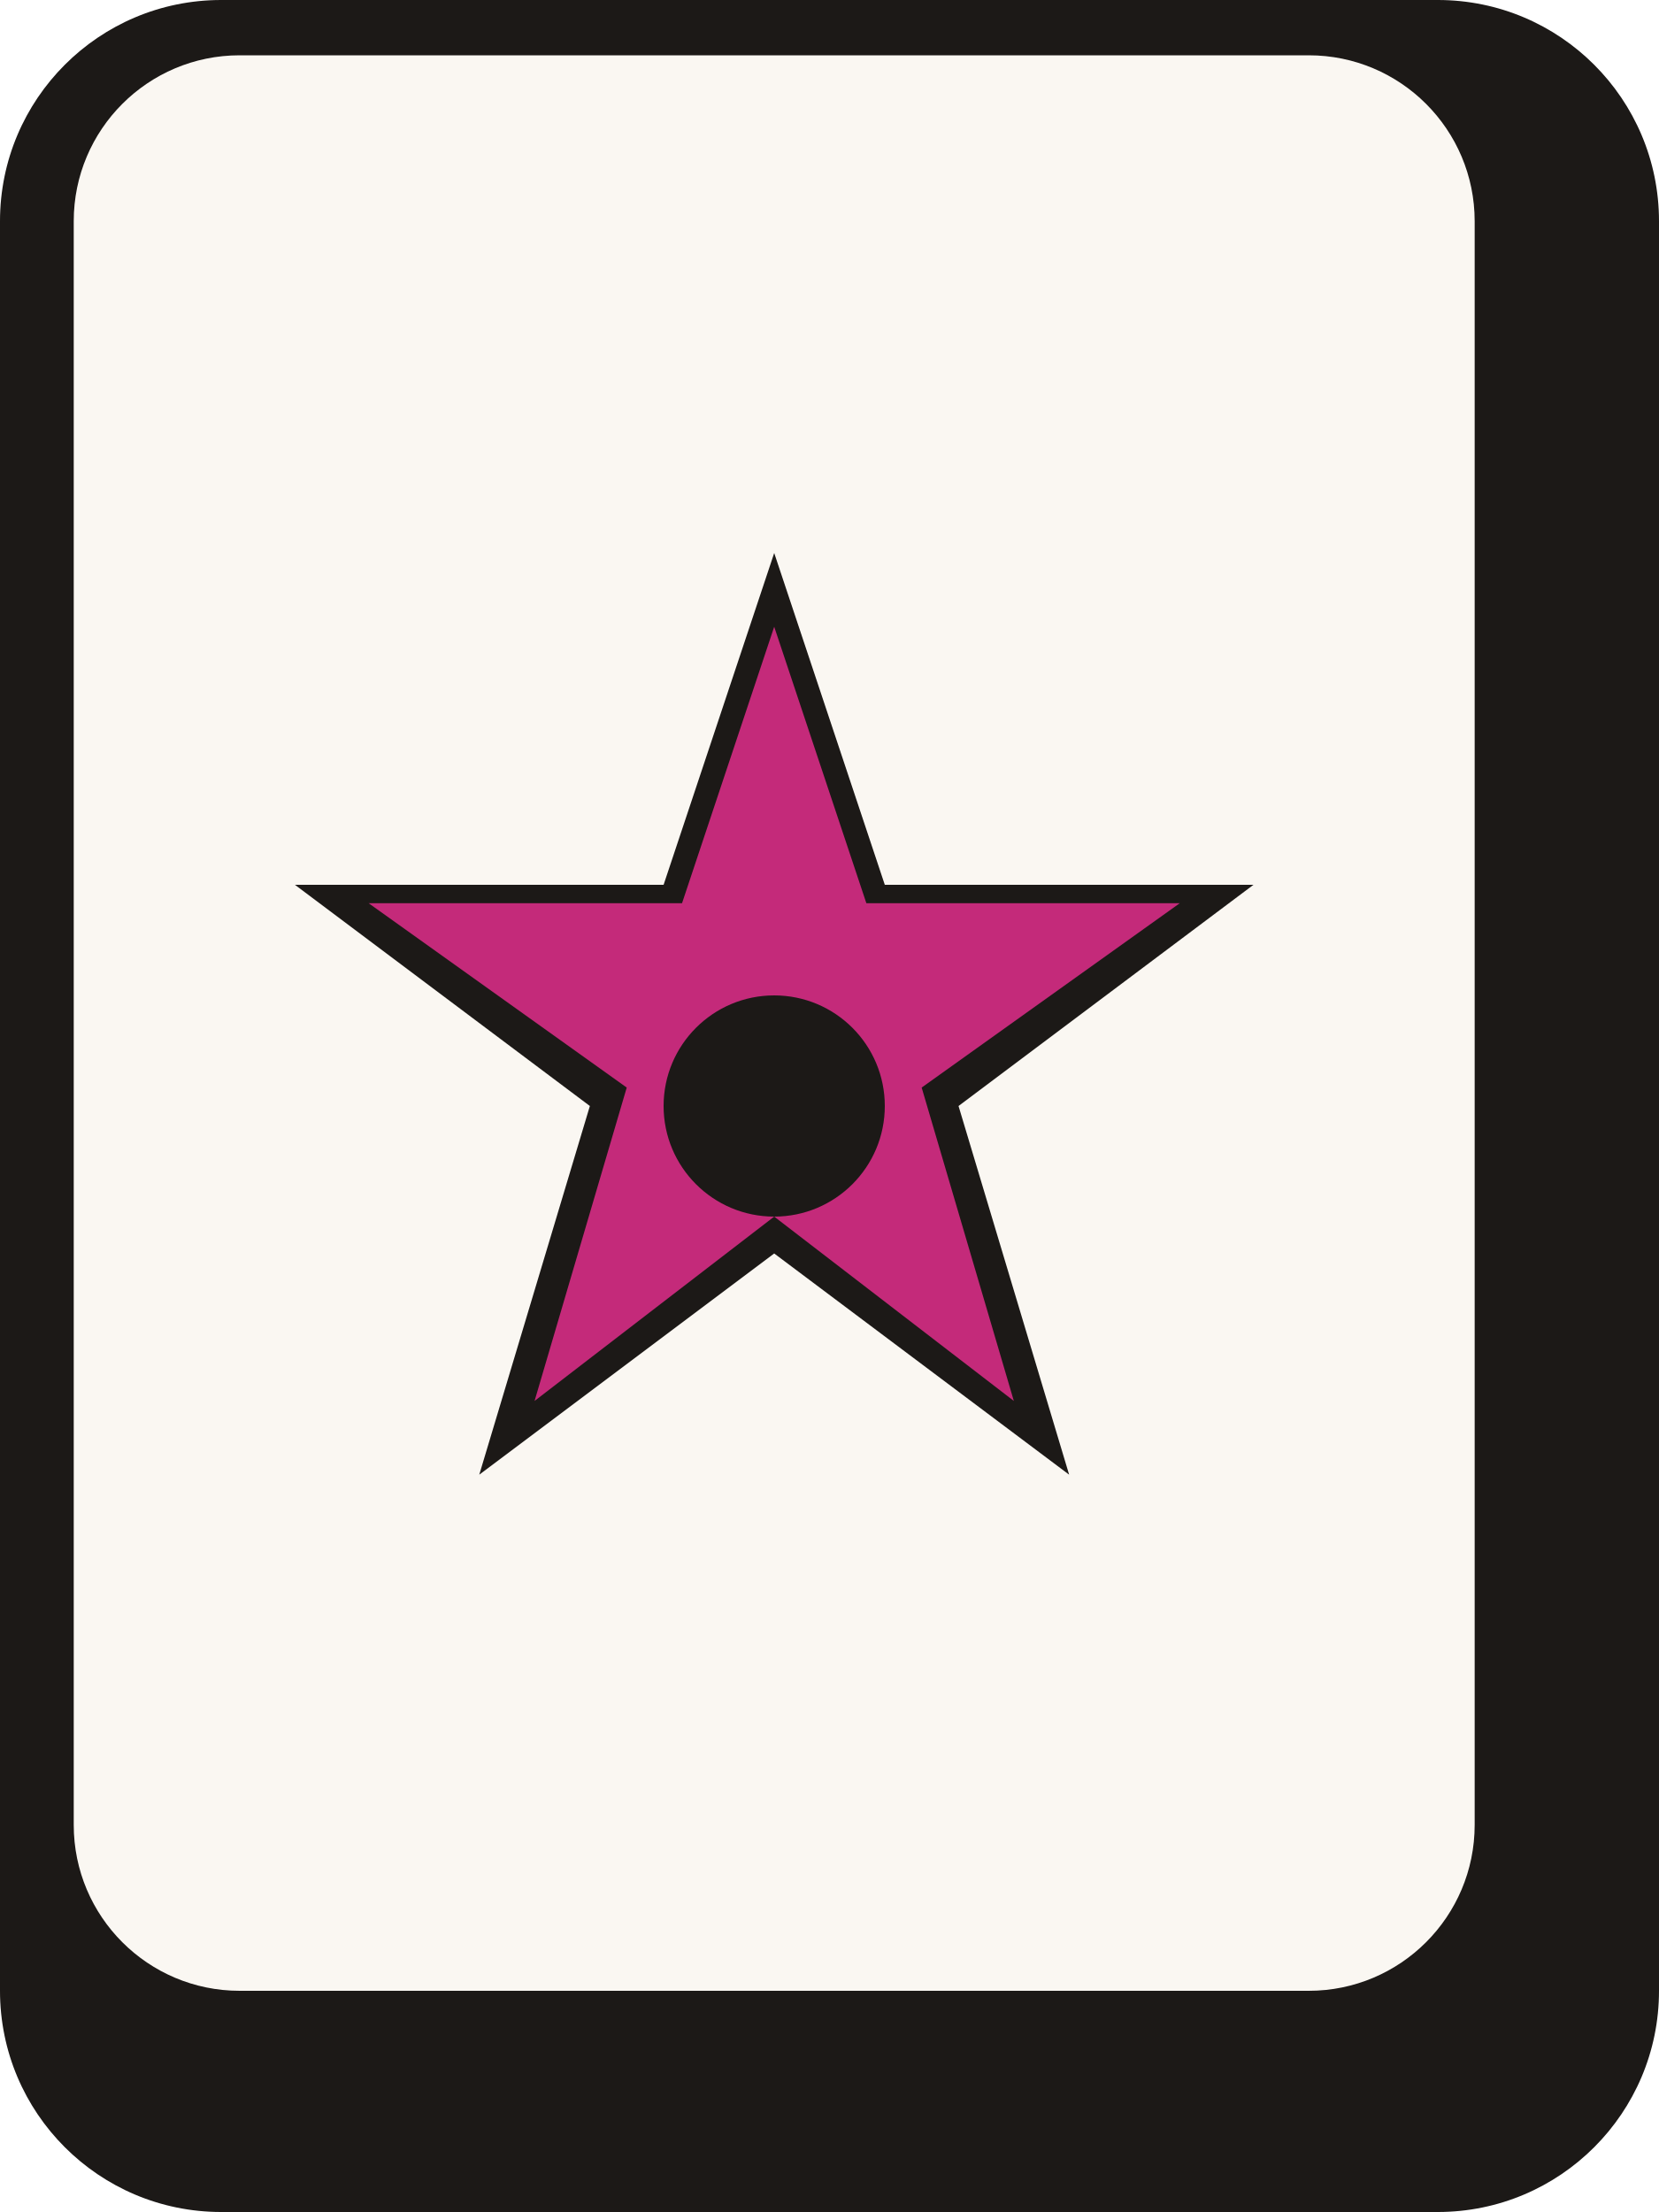
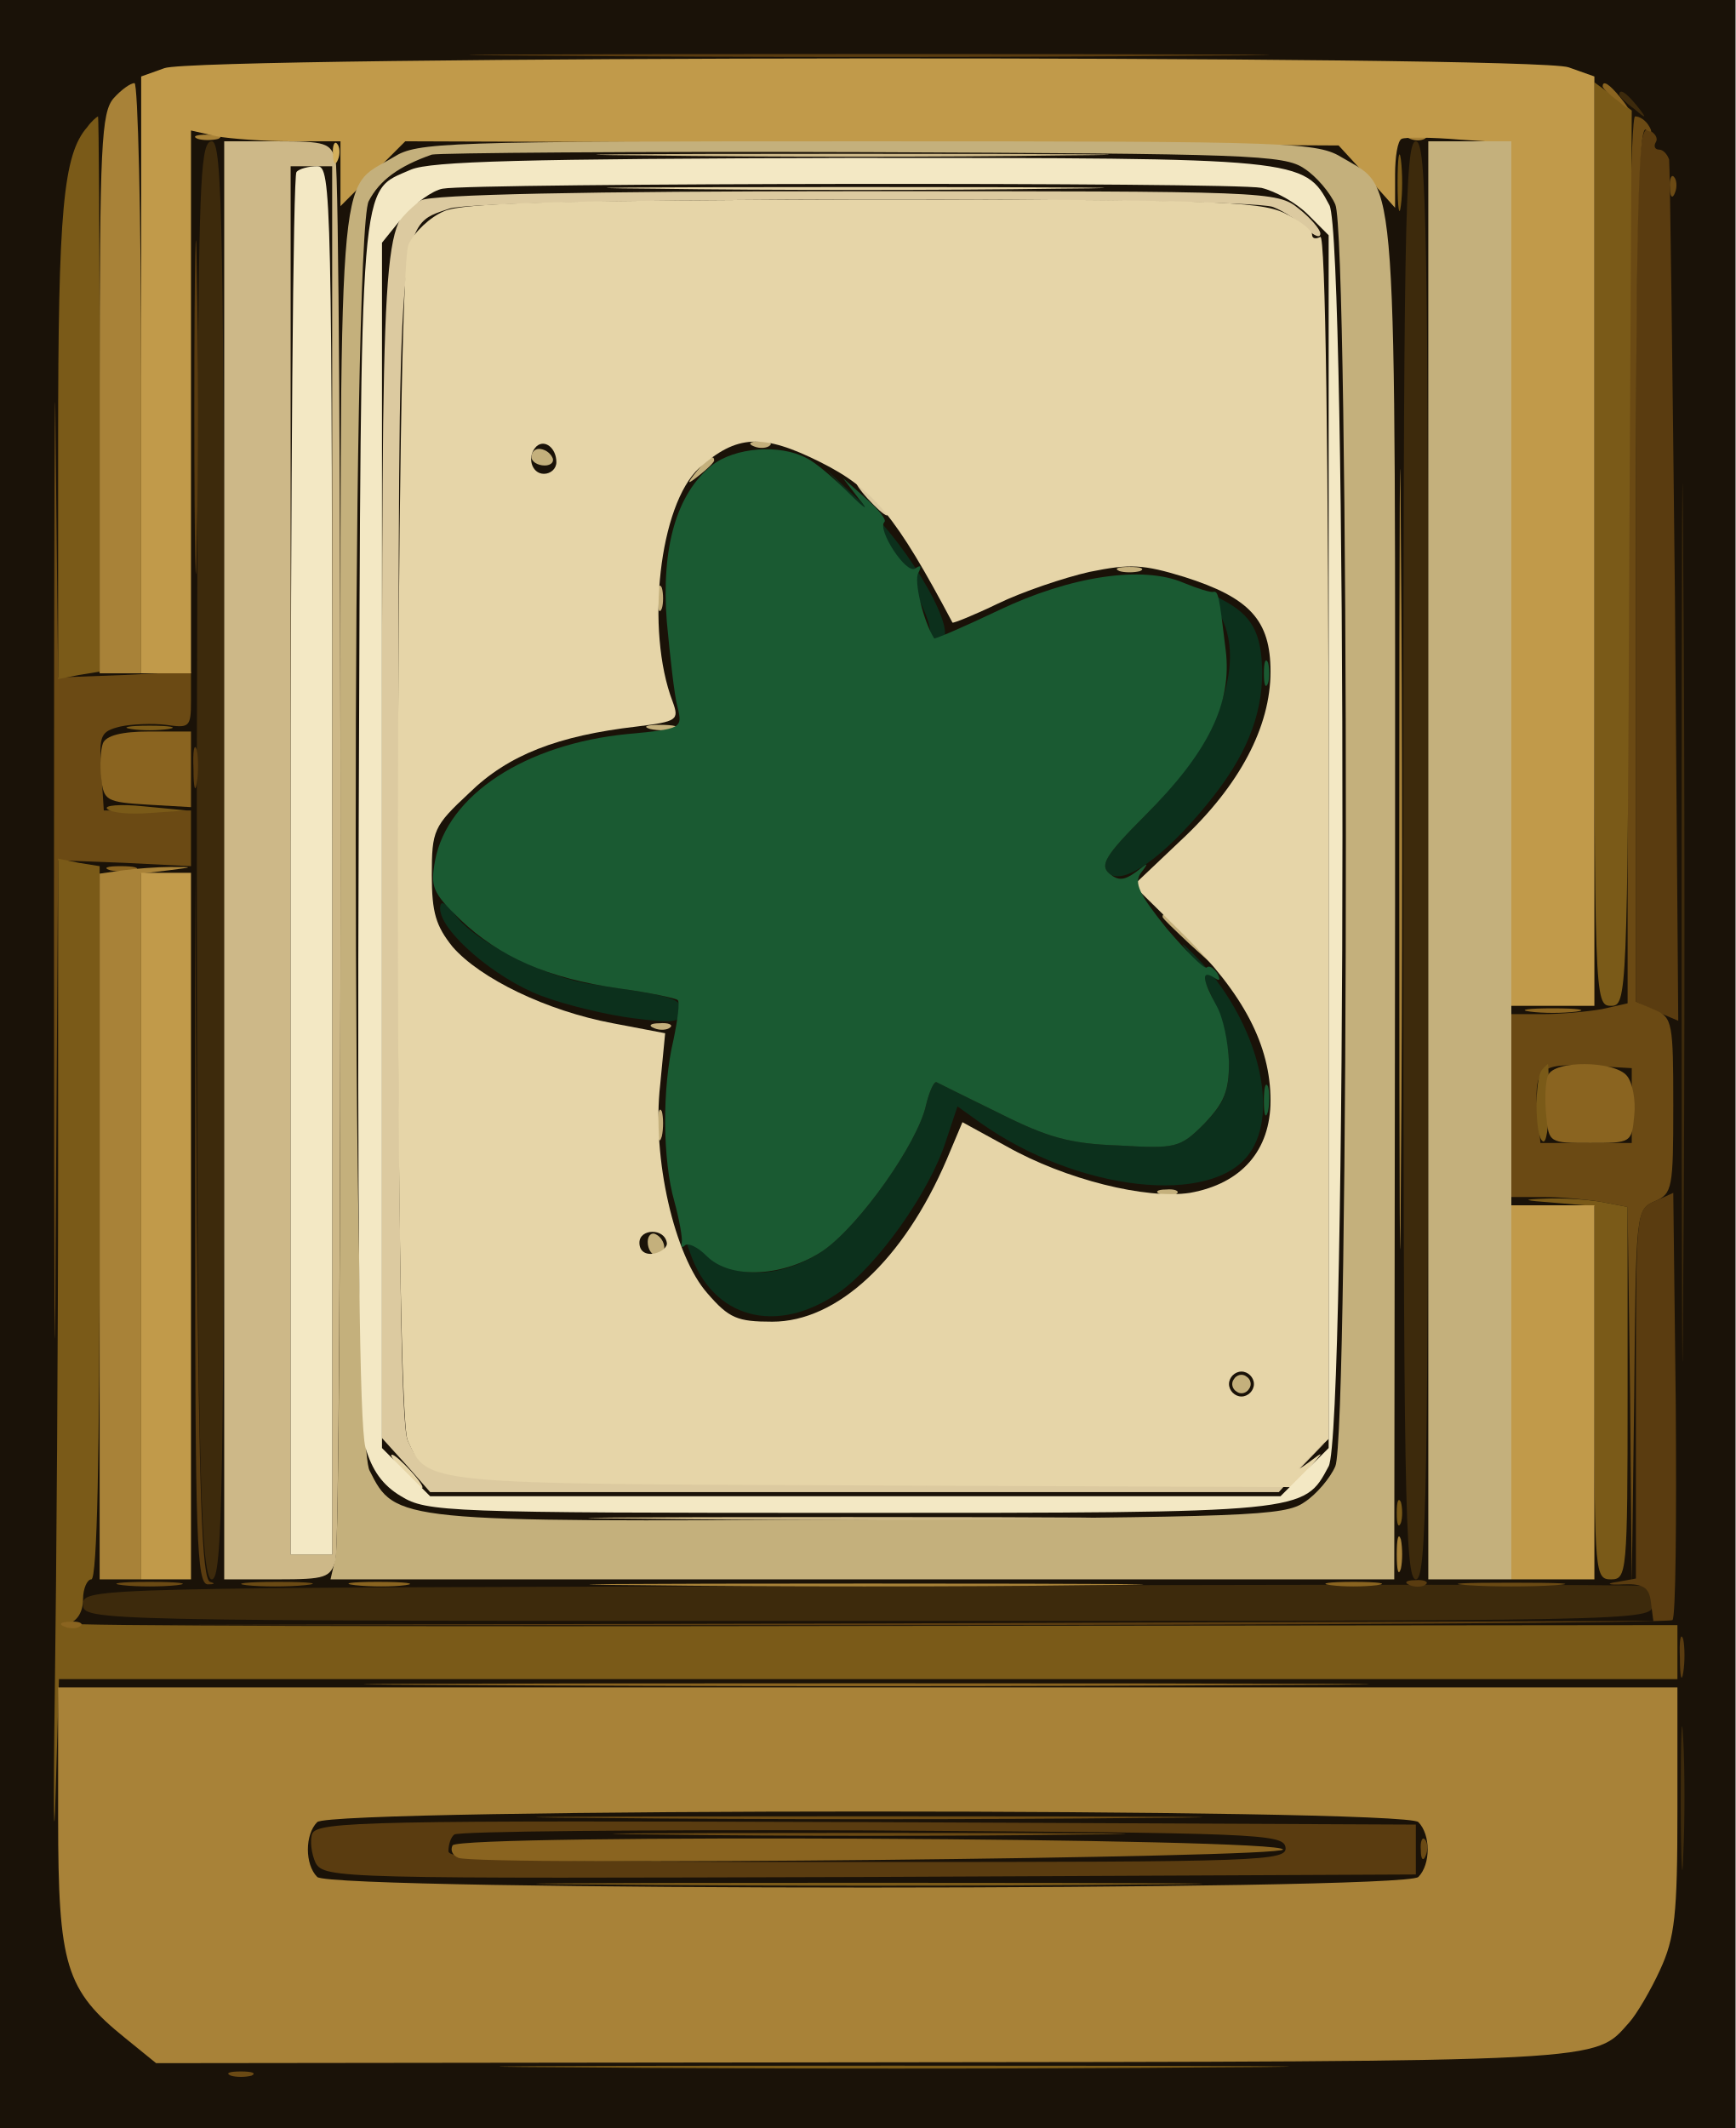
- <svg xmlns="http://www.w3.org/2000/svg" viewBox="0 0 90 120" width="90" height="120">
-   <rect width="90" height="120" rx="12" fill="#1C1917" />
-   <rect x="4" y="3" width="76" height="105" rx="9" fill="#FAF7F2" />
-   <polygon fill="#1C1917" points="42,30 48,48 68,48 52,60 58,80 42,68 26,80 32,60 16,48 36,48" />
-   <polygon fill="#C42A7A" points="42,34 47,49 64,49 50,59 55,76 42,66 29,76 34,59 20,49 37,49" />
-   <circle cx="42" cy="60" r="6" fill="#1C1917" />
+ <svg xmlns="http://www.w3.org/2000/svg" viewBox="0 0 124 152" width="124" height="152">
+   <rect x="0" y="0" width="124" height="152" fill="#1A1208" />
+   <g transform="translate(0 152) scale(0.05933014 -0.059375)">
+     <path fill="#3D2A0C" fill-rule="evenodd" d="M1950 2446 c0 -2 8 -10 18 -17 15 -13 16 -12 3 4 -13 16 -21 21 -21 13z M238 2070 c0 -176 -1 -372 -1 -435 0 -788 3 -975 18 -975 13 0 15 103 15 865 0 762 -2 865 -15 865 -13 0 -15 -43 -17 -320z M1690 1525 c0 -762 2 -865 15 -865 13 0 15 103 15 865 0 762 -2 865 -15 865 -13 0 -15 -103 -15 -865z M2025 1450 c0 -470 1 -663 2 -428 2 236 2 620 0 855 -1 236 -2 43 -2 -427z M1038 652 c-930 -2 -938 -2 -938 -22 0 -20 7 -20 945 -20 929 0 945 0 945 19 0 11 -3 21 -7 23 -5 2 -430 2 -945 0z M2024 395 c0 -77 2 -107 3 -67 2 40 2 103 0 140 -2 37 -3 4 -3 -73z" />
+   </g>
+   <g transform="translate(0 152) scale(0.05933014 -0.059375)">
+     <path fill="#5A3C10" fill-rule="evenodd" d="M658 2493 c217 -2 568 -2 780 0 213 1 36 2 -393 2 -429 0 -603 -1 -387 -2z M1970 1882 l0 -527 25 -12 26 -11 -4 511 c-3 282 -6 518 -7 525 -2 6 -7 12 -12 12 -5 0 -7 4 -4 9 3 5 -1 11 -9 15 -13 5 -15 -58 -15 -522z M234 2070 c0 -179 2 -252 3 -162 2 89 2 235 0 325 -1 89 -3 16 -3 -163z M233 1635 c0 -22 2 -30 4 -17 2 12 2 30 0 40 -3 9 -5 -1 -4 -23z M235 1085 c0 -375 2 -430 15 -431 8 0 10 1 3 3 -10 3 -13 103 -16 431 l-2 427 0 -430z M1993 1115 c-23 -10 -23 -11 -23 -232 l0 -222 -22 -4 c-15 -2 -12 -4 7 -3 24 1 31 -4 33 -21 l3 -23 -943 -3 -943 -2 952 0 c523 0 954 3 957 6 4 3 5 120 4 260 l-3 254 -22 -10z M1698 653 c7 -3 16 -2 19 1 4 3 -2 6 -13 5 -11 0 -14 -3 -6 -6z M2023 565 c0 -22 2 -30 4 -17 2 12 2 30 0 40 -3 9 -5 -1 -4 -23z M376 354 c-3 -8 -1 -24 4 -35 11 -19 27 -19 668 -17 l657 3 0 30 0 30 -661 3 c-595 2 -662 1 -668 -14z m1172 -16 c3 -17 -26 -18 -502 -18 -415 0 -506 2 -506 13 0 8 3 17 7 20 3 4 230 6 502 5 463 -3 496 -4 499 -20z" />
+   </g>
+   <g transform="translate(0 152) scale(0.05933014 -0.059375)">
+     <path fill="#6B4A14" fill-rule="evenodd" d="M1960 1886 l0 -533 -31 -7 c-17 -3 -49 -6 -70 -6 l-39 0 0 -110 0 -110 39 0 c21 0 52 -3 70 -6 l31 -6 3 -227 2 -226 3 225 c2 223 2 225 25 235 21 9 22 16 22 115 0 99 -1 106 -22 115 l-23 10 0 528 c0 397 3 526 12 521 7 -4 8 -3 4 4 -4 7 -11 12 -17 12 -5 0 -9 -207 -9 -534z m5 -656 l0 -45 -55 0 -55 0 -3 33 c-6 56 2 63 60 60 l53 -3 0 -45z M2011 2334 c0 -11 3 -14 6 -6 3 7 2 16 -1 19 -3 4 -6 -2 -5 -13z M65 1460 c0 -470 1 -648 2 -395 l3 460 80 -3 80 -4 0 34 0 33 -52 0 -53 0 -3 47 c-3 44 -1 48 23 54 14 3 39 4 55 2 28 -4 30 -3 30 29 l0 35 -80 -4 -80 -3 -3 285 c-1 157 -2 -100 -2 -570z M148 653 c17 -2 47 -2 65 0 17 2 3 4 -33 4 -36 0 -50 -2 -32 -4z M297 653 c18 -2 50 -2 70 0 21 2 7 4 -32 4 -38 0 -55 -2 -38 -4z M1768 653 c28 -2 76 -2 105 0 28 2 5 3 -53 3 -58 0 -81 -1 -52 -3z M723 373 c181 -2 473 -2 650 0 177 1 30 2 -328 2 -357 0 -502 -1 -322 -2z M798 353 c139 -2 364 -2 500 0 136 1 22 2 -253 2 -275 0 -386 -1 -247 -2z M1711 334 c0 -11 3 -14 6 -6 3 7 2 16 -1 19 -3 4 -6 -2 -5 -13z M278 63 c6 -2 18 -2 25 0 6 3 1 5 -13 5 -14 0 -19 -2 -12 -5z" />
+   </g>
+   <g transform="translate(0 152) scale(0.05933014 -0.059375)">
+     <path fill="#7A5A18" fill-rule="evenodd" d="M1920 1905 c0 -547 0 -555 20 -555 19 0 20 9 22 538 l3 539 -22 17 -23 17 0 -556z M105 2407 c-29 -33 -35 -101 -35 -379 l0 -285 25 5 25 4 0 334 c0 184 -1 334 -2 334 -2 -1 -8 -6 -13 -13z M1683 2340 c0 -30 2 -43 4 -27 2 15 2 39 0 55 -2 15 -4 2 -4 -28z M158 1683 c12 -2 32 -2 45 0 12 2 2 4 -23 4 -25 0 -35 -2 -22 -4z M129 1587 c5 -5 28 -7 52 -5 l44 3 -52 5 c-29 3 -48 1 -44 -3z M70 1156 c0 -204 -2 -488 -4 -631 -2 -143 -1 -198 1 -122 l4 137 974 0 975 0 0 33 0 32 -977 -1 c-538 -1 -970 0 -960 3 10 3 17 14 17 29 0 13 5 24 10 24 7 0 10 150 10 429 l0 429 -25 4 -25 5 0 -371z M1857 1273 c-9 -9 -9 -81 1 -86 4 -3 7 17 7 44 0 27 0 49 -1 49 0 0 -4 -3 -7 -7z M1873 1113 l47 -4 0 -225 c0 -217 1 -224 20 -224 19 0 20 7 20 224 l0 224 -31 6 c-17 3 -48 5 -68 4 -30 -1 -28 -2 12 -5z M1682 740 c0 -14 2 -19 5 -12 2 6 2 18 0 25 -3 6 -5 1 -5 -13z M723 293 c181 -2 473 -2 650 0 177 1 30 2 -328 2 -357 0 -502 -1 -322 -2z M693 73 c214 -2 560 -2 770 0 210 1 36 2 -388 2 -424 0 -595 -1 -382 -2z" />
+   </g>
+   <g transform="translate(0 152) scale(0.05933014 -0.059375)">
+     <path fill="#8A6420" fill-rule="evenodd" d="M1930 2456 c0 -2 8 -10 18 -17 15 -13 16 -12 3 4 -13 16 -21 21 -21 13z M124 1666 c-3 -8 -4 -27 -2 -43 3 -26 6 -28 56 -31 l52 -3 0 45 0 46 -50 0 c-34 0 -52 -5 -56 -14z M133 1513 c9 -2 23 -2 30 0 6 3 -1 5 -18 5 -16 0 -22 -2 -12 -5z M1843 1343 c15 -2 39 -2 55 0 15 2 2 4 -28 4 -30 0 -43 -2 -27 -4z M1864 1266 c-3 -8 -4 -29 -2 -48 3 -33 4 -33 53 -33 49 0 50 0 53 33 2 18 -2 40 -9 48 -15 18 -88 19 -95 0z M428 653 c18 -2 45 -2 60 0 15 2 0 4 -33 4 -33 0 -45 -2 -27 -4z M1603 653 c15 -2 39 -2 55 0 15 2 2 4 -28 4 -30 0 -43 -2 -27 -4z M78 603 c7 -3 16 -2 19 1 4 3 -2 6 -13 5 -11 0 -14 -3 -6 -6z M552 533 c267 -2 708 -2 980 0 271 1 52 2 -487 2 -539 0 -761 -1 -493 -2z M545 340 c-3 -6 0 -12 7 -15 26 -10 993 0 993 10 0 14 -991 19 -1000 5z" />
+   </g>
+   <g transform="translate(0 152) scale(0.05933014 -0.059375)">
+     <path fill="#A88238" fill-rule="evenodd" d="M137 2442 c-15 -17 -17 -56 -17 -355 l0 -337 25 0 25 0 0 355 c0 195 -4 355 -8 355 -5 0 -16 -8 -25 -18z M238 2393 c6 -2 18 -2 25 0 6 3 1 5 -13 5 -14 0 -19 -2 -12 -5z M1698 2393 c7 -3 16 -2 19 1 4 3 -2 6 -13 5 -11 0 -14 -3 -6 -6z M1685 1525 c0 -418 1 -588 2 -377 2 211 2 553 0 760 -1 207 -2 35 -2 -383z M148 1513 l-28 -4 0 -425 0 -424 25 0 25 0 0 424 0 425 33 4 c31 4 31 4 2 4 -16 0 -42 -2 -57 -4z M1682 690 c0 -19 2 -27 5 -17 2 9 2 25 0 35 -3 9 -5 1 -5 -18z M772 653 c147 -2 390 -2 540 0 150 1 30 2 -267 2 -297 0 -420 -1 -273 -2z M70 373 c0 -178 9 -207 81 -265 l37 -30 852 1 c905 1 879 0 922 48 9 10 26 39 37 63 18 39 21 66 21 193 l0 147 -975 0 -975 0 0 -157z m1638 -5 c15 -15 15 -51 0 -66 -17 -17 -1309 -17 -1326 0 -15 15 -15 51 0 66 17 17 1309 17 1326 0z" />
+   </g>
+   <g transform="translate(0 152) scale(0.05933014 -0.059375)">
+     <path fill="#C19A4A" fill-rule="evenodd" d="M198 2478 l-28 -10 0 -359 0 -359 30 0 30 0 0 326 0 327 31 -7 c17 -3 58 -6 90 -6 l59 0 0 -39 0 -39 39 39 39 39 562 -2 562 -3 34 -37 34 -38 0 40 c0 21 3 41 8 43 4 2 35 2 70 -1 l62 -4 0 -519 0 -519 50 0 50 0 0 559 0 559 -31 11 c-42 15 -1652 14 -1691 -1z M170 1085 l0 -425 30 0 30 0 0 425 0 425 -30 0 -30 0 0 -425z M1820 885 l0 -225 50 0 50 0 0 225 0 225 -50 0 -50 0 0 -225z" />
+   </g>
+   <g transform="translate(0 152) scale(0.05933014 -0.059375)">
+     <path fill="#C4B07C" fill-rule="evenodd" d="M474 2371 c-69 -42 -64 19 -64 -863 0 -438 -2 -808 -6 -822 l-6 -26 640 0 641 0 1 815 c0 901 4 855 -63 895 -31 19 -54 20 -572 20 -514 0 -542 -1 -571 -19z m1097 -14 c14 -9 31 -29 37 -43 17 -36 17 -1482 0 -1518 -6 -14 -23 -34 -37 -43 -24 -17 -68 -18 -534 -21 -560 -3 -561 -3 -592 59 -22 41 -22 1486 -1 1527 13 25 36 42 76 56 8 2 242 4 520 3 464 -2 507 -3 531 -20z M908 2023 c7 -3 16 -2 19 1 4 3 -2 6 -13 5 -11 0 -14 -3 -6 -6z M640 2010 c0 -5 7 -10 16 -10 8 0 12 5 9 10 -3 6 -10 10 -16 10 -5 0 -9 -4 -9 -10z M839 1993 c-13 -16 -12 -17 4 -4 9 7 17 15 17 17 0 8 -8 3 -21 -13z M1348 1873 c6 -2 18 -2 25 0 6 3 1 5 -13 5 -14 0 -19 -2 -12 -5z M792 1840 c0 -14 2 -19 5 -12 2 6 2 18 0 25 -3 6 -5 1 -5 -13z M783 1683 c9 -2 23 -2 30 0 6 3 -1 5 -18 5 -16 0 -22 -2 -12 -5z M1400 1457 c0 -2 15 -16 33 -33 l32 -29 -29 33 c-28 30 -36 37 -36 29z M788 1323 c7 -3 16 -2 19 1 4 3 -2 6 -13 5 -11 0 -14 -3 -6 -6z M792 1205 c0 -16 2 -22 5 -12 2 9 2 23 0 30 -3 6 -5 -1 -5 -18z M1398 1123 c7 -3 16 -2 19 1 4 3 -2 6 -13 5 -11 0 -14 -3 -6 -6z M780 1066 c0 -9 5 -16 10 -16 6 0 10 4 10 9 0 6 -4 13 -10 16 -5 3 -10 -1 -10 -9z M1486 901 c-4 -5 -2 -12 3 -15 5 -4 12 -2 15 3 4 5 2 12 -3 15 -5 4 -12 2 -15 -3z M1720 1525 l0 -865 50 0 50 0 0 865 0 865 -50 0 -50 0 0 -865z" />
+   </g>
+   <g transform="translate(0 152) scale(0.05933014 -0.059375)">
+     <path fill="#CDB888" fill-rule="evenodd" d="M270 1525 l0 -865 64 0 c58 0 64 2 70 23 8 29 8 1655 0 1685 -6 20 -12 22 -70 22 l-64 0 0 -865z m130 0 l0 -835 -25 0 -25 0 0 835 0 835 25 0 25 0 0 -835z M778 2373 c139 -2 364 -2 500 0 136 1 22 2 -253 2 -275 0 -386 -1 -247 -2z M768 733 c138 -2 366 -2 505 0 138 1 25 2 -253 2 -278 0 -391 -1 -252 -2z" />
+   </g>
+   <g transform="translate(0 152) scale(0.05933014 -0.059375)">
+     <path fill="#DCCAA0" fill-rule="evenodd" d="M507 2319 c-47 -28 -47 -21 -47 -778 l0 -711 29 -32 29 -33 511 0 511 0 27 30 28 29 -28 -24 -29 -25 -492 0 c-530 0 -531 0 -555 52 -8 17 -11 231 -11 719 0 765 -2 741 61 763 40 14 956 15 992 2 13 -5 31 -17 40 -26 10 -9 17 -12 17 -6 0 5 -12 19 -26 30 -26 21 -36 21 -533 21 -325 0 -512 -4 -524 -11z M1045 1960 c10 -11 20 -20 23 -20 3 0 -3 9 -13 20 -10 11 -20 20 -23 20 -3 0 3 -9 13 -20z" />
+   </g>
+   <g transform="translate(0 152) scale(0.05933014 -0.059375)">
+     <path fill="#E6D5A8" fill-rule="evenodd" d="M788 2333 c133 -2 351 -2 485 0 133 1 24 2 -243 2 -267 0 -376 -1 -242 -2z M535 2306 c-17 -7 -36 -25 -43 -40 -16 -36 -18 -1403 -1 -1439 24 -53 15 -52 560 -54 l507 -2 18 22 c19 22 19 22 -1 7 -15 -11 -15 -9 2 7 l23 22 0 726 c0 469 -4 724 -10 720 -6 -3 -10 -2 -10 3 0 5 -15 17 -34 26 -30 14 -92 16 -508 16 -369 -1 -480 -4 -503 -14z m135 -302 c0 -8 -7 -14 -15 -14 -15 0 -21 21 -9 33 10 9 24 -2 24 -19z m318 0 c64 -32 91 -65 159 -193 1 -1 26 9 55 23 29 14 79 31 110 38 49 10 65 9 114 -6 79 -25 104 -52 104 -114 0 -66 -37 -137 -108 -203 l-57 -54 61 -60 c72 -71 104 -133 104 -199 0 -60 -35 -100 -97 -111 -53 -8 -150 16 -221 56 l-53 29 -19 -45 c-52 -121 -132 -195 -210 -195 -42 0 -52 4 -78 34 -40 45 -67 163 -57 251 l6 62 -63 12 c-80 15 -160 54 -193 92 -20 25 -25 41 -25 86 0 54 2 59 45 99 47 46 107 69 202 80 49 6 51 8 43 30 -33 86 -16 237 32 281 45 40 76 42 146 7z m-185 -939 c1 -5 -6 -11 -15 -13 -11 -2 -18 3 -18 13 0 17 30 18 33 0z m707 -170 c0 -8 -7 -15 -15 -15 -8 0 -15 7 -15 15 0 8 7 15 15 15 8 0 15 -7 15 -15z M485 790 c10 -11 20 -20 23 -20 3 0 -3 9 -13 20 -10 11 -20 20 -23 20 -3 0 3 -9 13 -20z" />
+   </g>
+   <g transform="translate(0 152) scale(0.05933014 -0.059375)">
+     <path fill="#F3E8C4" fill-rule="evenodd" d="M495 2356 c-63 -28 -60 8 -63 -779 -2 -490 1 -731 8 -758 8 -28 21 -46 43 -59 31 -19 54 -20 540 -20 552 0 547 0 577 56 22 40 22 1477 1 1517 -30 57 -34 57 -578 57 -394 -1 -504 -4 -528 -14z m1024 -22 c17 -4 42 -18 56 -32 l25 -25 0 -729 0 -730 -29 -29 -29 -29 -512 0 -512 0 -29 29 -29 29 0 725 0 725 25 31 c14 16 36 32 48 34 35 7 951 8 986 1z M357 2353 c-4 -3 -7 -379 -7 -835 l0 -828 25 0 25 0 0 835 c0 803 -1 835 -18 835 -10 0 -22 -3 -25 -7z" />
+   </g>
+   <g transform="translate(0 152) scale(0.05933014 -0.059375)">
+     <path fill="#D4B05C" fill-rule="evenodd" d="M401 2374 c0 -11 3 -14 6 -6 3 7 2 16 -1 19 -3 4 -6 -2 -5 -13z" />
+   </g>
+   <g transform="translate(0 152) scale(0.05933014 -0.059375)">
+     <path fill="#0C301C" fill-rule="evenodd" d="M1032 1955 c35 -38 88 -131 88 -154 0 -6 5 -11 11 -11 28 0 -33 110 -93 165 l-43 40 37 -40z M1464 1829 c41 -59 7 -158 -85 -250 -48 -48 -55 -60 -43 -70 17 -14 65 19 118 84 46 56 66 105 66 159 -1 47 -12 68 -49 87 -23 13 -23 13 -7 -10z M530 1467 c0 -27 66 -84 122 -105 29 -11 79 -23 111 -27 48 -6 57 -5 57 8 0 16 -6 18 -107 33 -53 7 -139 50 -163 81 -14 18 -20 21 -20 10z M1426 1421 c30 -41 54 -104 54 -141 0 -33 -6 -48 -30 -72 -29 -29 -34 -30 -103 -26 -59 2 -86 10 -142 38 -39 19 -73 36 -77 38 -3 2 -9 -11 -13 -28 -10 -45 -79 -143 -123 -174 -53 -36 -114 -36 -147 0 l-25 27 11 -30 c27 -79 104 -100 179 -48 46 32 109 120 129 182 l14 42 28 -20 c116 -82 279 -101 324 -36 36 51 9 155 -57 228 -18 19 -28 28 -22 20z" />
+   </g>
+   <g transform="translate(0 152) scale(0.05933014 -0.059375)">
+     <path fill="#1A5A32" fill-rule="evenodd" d="M857 2000 c-42 -34 -61 -98 -54 -188 4 -42 9 -89 13 -103 6 -25 5 -26 -60 -32 -123 -12 -217 -73 -232 -152 -6 -32 -3 -39 30 -71 47 -45 106 -71 191 -83 37 -5 69 -12 71 -14 3 -2 0 -24 -5 -48 -14 -59 -13 -145 1 -194 6 -22 10 -44 9 -50 -1 -5 0 -7 4 -3 4 3 15 -2 26 -13 29 -29 94 -25 141 7 44 31 113 129 123 174 4 17 10 30 13 28 4 -2 38 -19 77 -38 56 -28 83 -36 142 -38 69 -4 74 -3 103 26 24 25 30 39 30 74 -1 24 -7 54 -15 68 -17 31 -19 44 -3 34 7 -5 8 -3 4 5 -5 7 -10 10 -13 7 -3 -2 -24 19 -48 47 -33 41 -40 55 -31 67 10 13 9 13 -6 1 -14 -10 -21 -11 -32 -2 -12 10 -5 22 43 70 76 76 105 135 97 199 -8 67 -9 71 -15 70 -3 -1 -19 4 -36 11 -49 21 -136 8 -222 -33 -42 -20 -77 -35 -78 -34 -13 20 -25 70 -19 79 4 8 3 10 -4 5 -11 -7 -46 47 -37 56 3 3 -7 15 -23 29 l-27 24 20 -26 c12 -14 7 -12 -12 7 -18 18 -41 38 -52 43 -32 17 -86 13 -114 -9z M1522 1750 c0 -14 2 -19 5 -12 2 6 2 18 0 25 -3 6 -5 1 -5 -13z M1522 1235 c0 -16 2 -22 5 -12 2 9 2 23 0 30 -3 6 -5 -1 -5 -18z" />
+   </g>
</svg>
